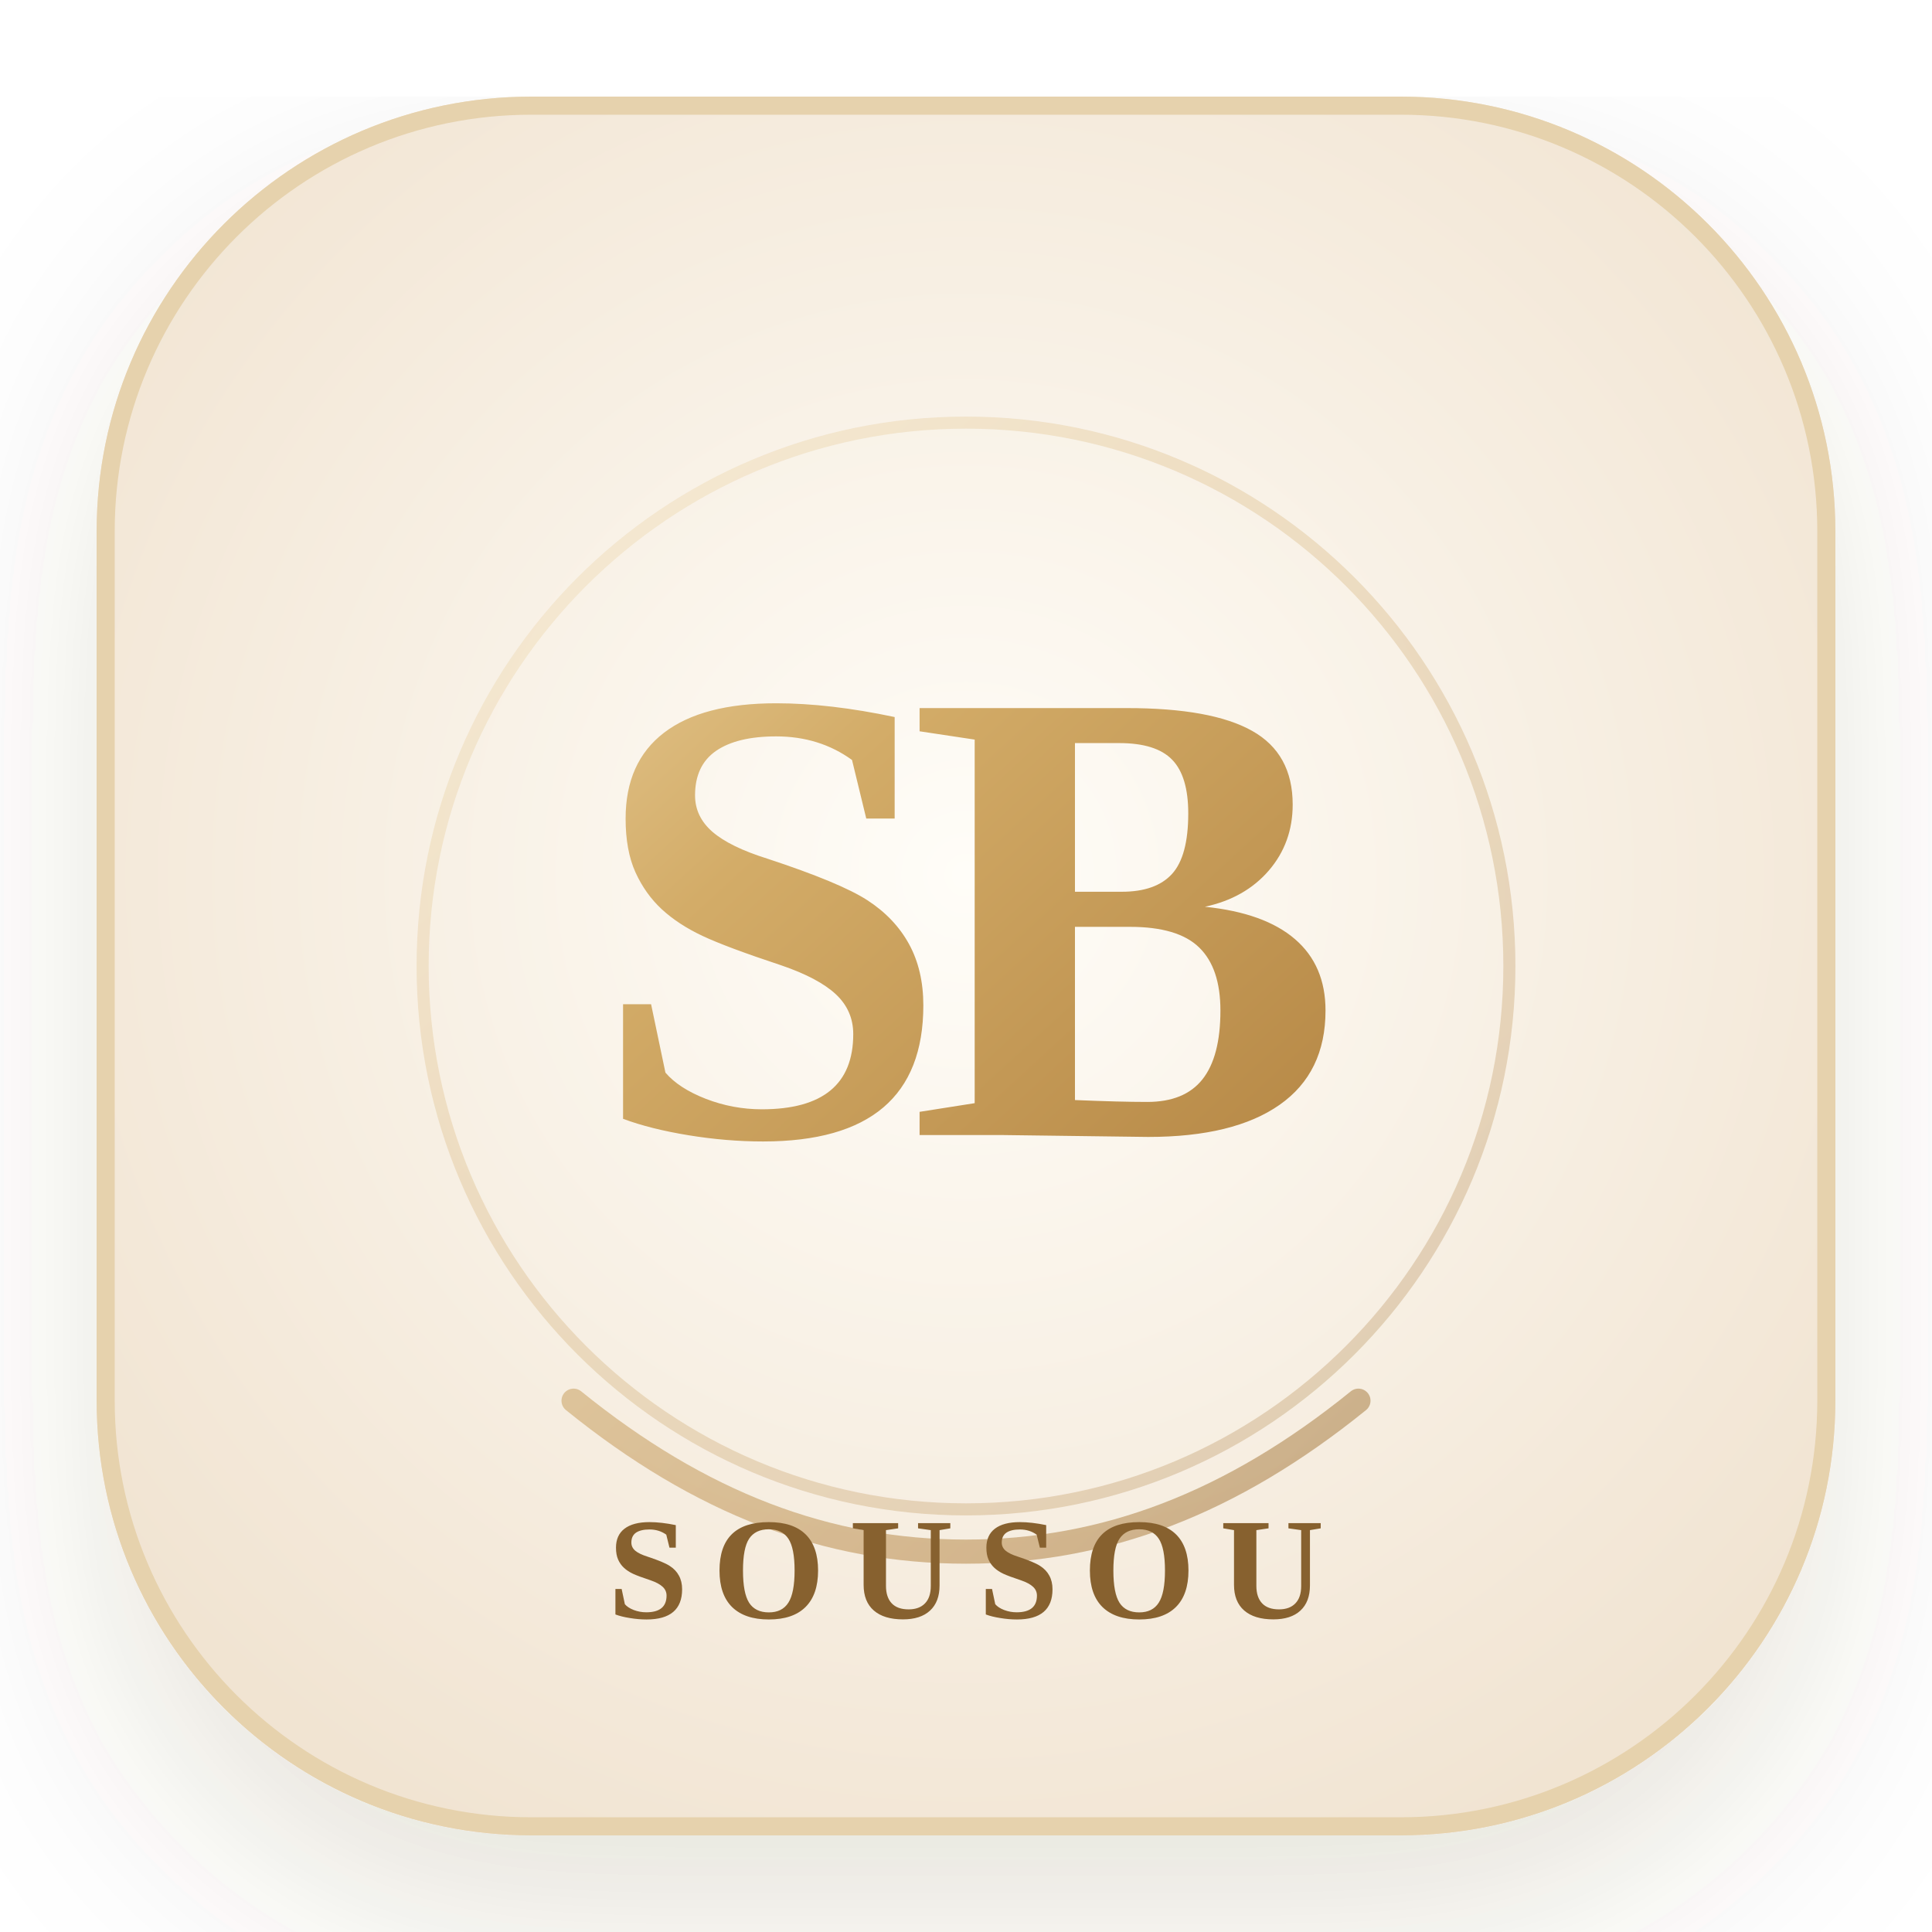
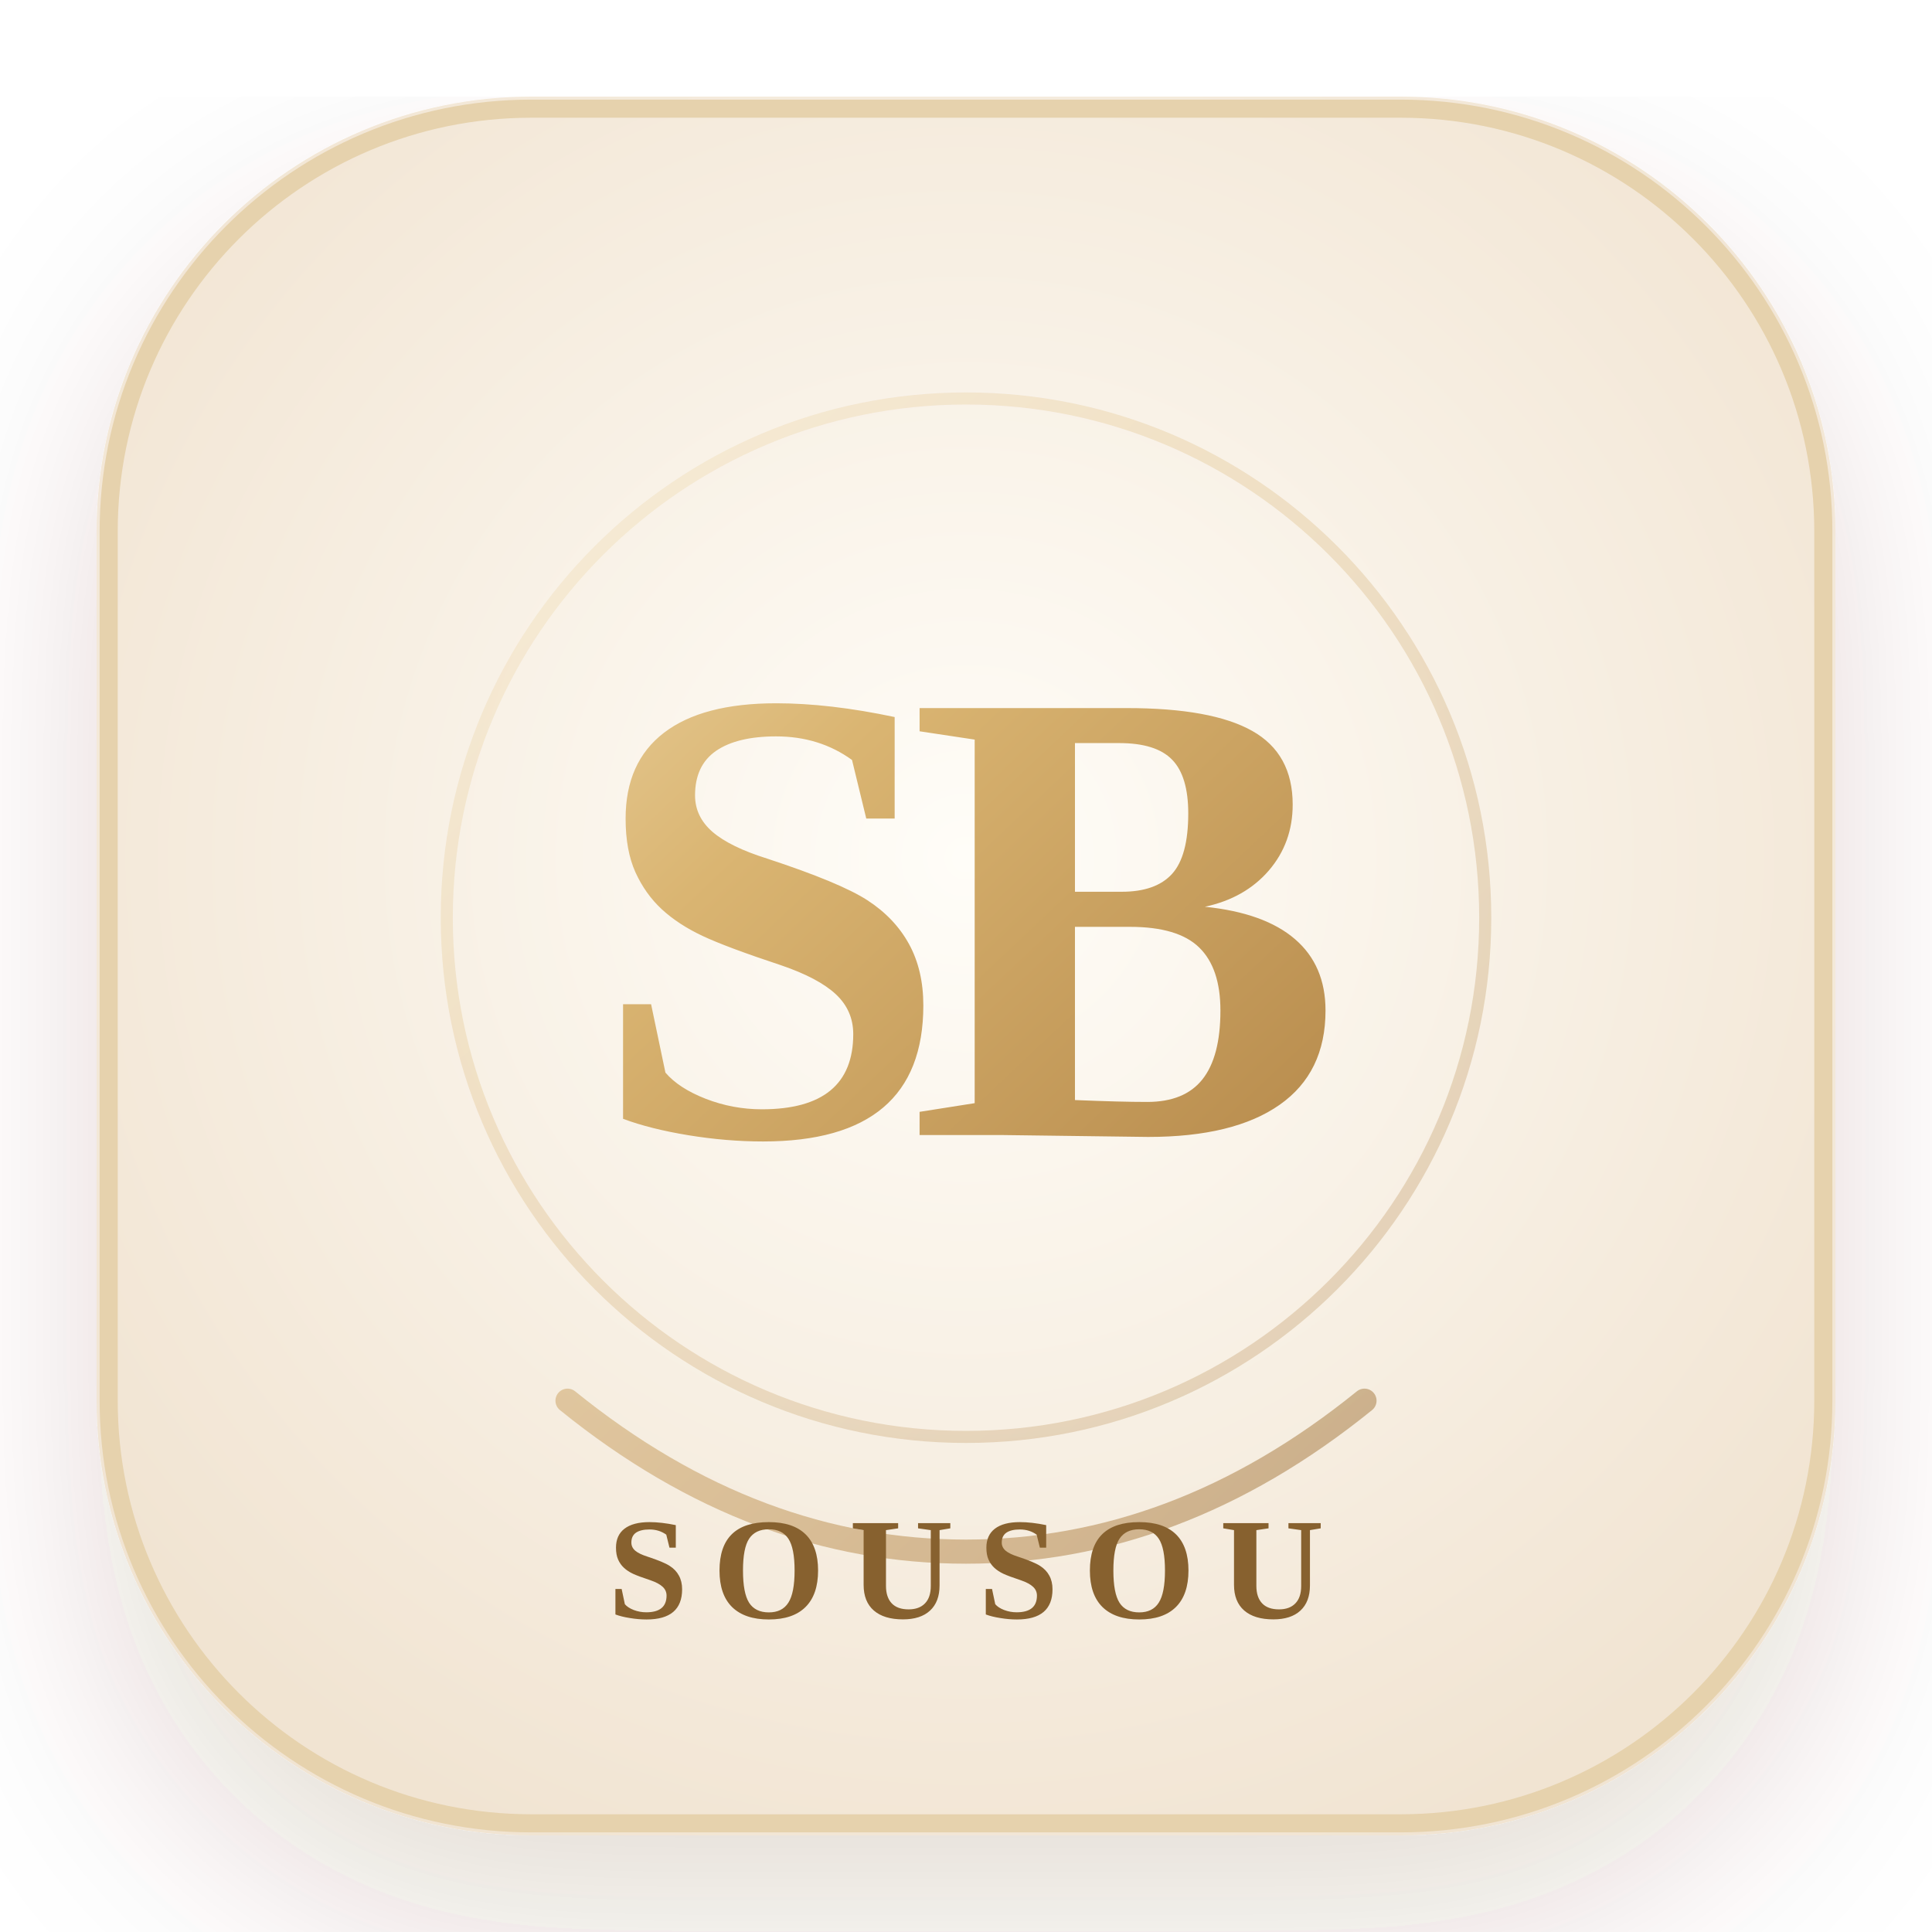
<svg xmlns="http://www.w3.org/2000/svg" width="320" height="320" viewBox="0 0 320 320" fill="none">
  <defs>
-     <linearGradient id="gold" x1="48" y1="40" x2="272" y2="284" gradientUnits="userSpaceOnUse">
-       <stop stop-color="#FFF2CE" />
-       <stop offset="0.38" stop-color="#D3AC68" />
-       <stop offset="0.72" stop-color="#B38442" />
-       <stop offset="1" stop-color="#7A572B" />
+     <linearGradient id="gold" x1="42" y1="36" x2="278" y2="286" gradientUnits="userSpaceOnUse">
+       <stop stop-color="#FFF7DC" />
+       <stop offset="0.38" stop-color="#DAB572" />
+       <stop offset="0.72" stop-color="#B38648" />
+       <stop offset="1" stop-color="#78542A" />
    </linearGradient>
-     <radialGradient id="paper" cx="0" cy="0" r="1" gradientUnits="userSpaceOnUse" gradientTransform="translate(160 145) rotate(90) scale(178)">
+     <radialGradient id="bg" cx="0" cy="0" r="1" gradientUnits="userSpaceOnUse" gradientTransform="translate(160 142) rotate(90) scale(180)">
      <stop stop-color="#FFFDF8" />
      <stop offset="1" stop-color="#F1E4D2" />
    </radialGradient>
    <filter id="shadow" x="-20%" y="-20%" width="140%" height="140%">
-       <feDropShadow dx="0" dy="16" stdDeviation="18" flood-color="#5C3A18" flood-opacity=".14" />
+       <feDropShadow dx="0" dy="16" stdDeviation="18" flood-color="#583712" flood-opacity=".16" />
    </filter>
  </defs>
-   <rect x="16" y="16" width="288" height="288" rx="72" fill="url(#paper)" filter="url(#shadow)" />
-   <rect x="17.5" y="17.5" width="285" height="285" rx="70.5" stroke="#E6D2AD" stroke-width="3" />
-   <path d="M70 160C70 110.294 110.294 70 160 70C209.706 70 250 110.294 250 160C250 209.706 209.706 250 160 250C110.294 250 70 209.706 70 160Z" stroke="url(#gold)" stroke-opacity=".28" stroke-width="2" />
-   <path d="M95 232C116 249 137 257 160 257C183 257 204 249 225 232" stroke="url(#gold)" stroke-width="4" stroke-linecap="round" opacity=".52" />
+   <rect x="16" y="16" width="288" height="288" rx="72" fill="url(#bg)" filter="url(#shadow)" />
+   <rect x="18" y="18" width="284" height="284" rx="70" stroke="#E6D2AD" stroke-width="3" />
+   <circle cx="160" cy="152" r="86" stroke="url(#gold)" stroke-opacity=".28" stroke-width="2" />
+   <path d="M94 232C115 249 137 257 160 257C183 257 205 249 226 232" stroke="url(#gold)" stroke-width="4" stroke-linecap="round" opacity=".52" />
  <text x="160" y="188" text-anchor="middle" font-family="Georgia, 'Times New Roman', serif" font-size="108" font-weight="700" fill="url(#gold)" letter-spacing="-7">SB</text>
  <text x="160" y="268" text-anchor="middle" font-family="Georgia, 'Times New Roman', serif" font-size="24" font-weight="700" fill="#87612F" letter-spacing="4">SOUSOU</text>
</svg>
